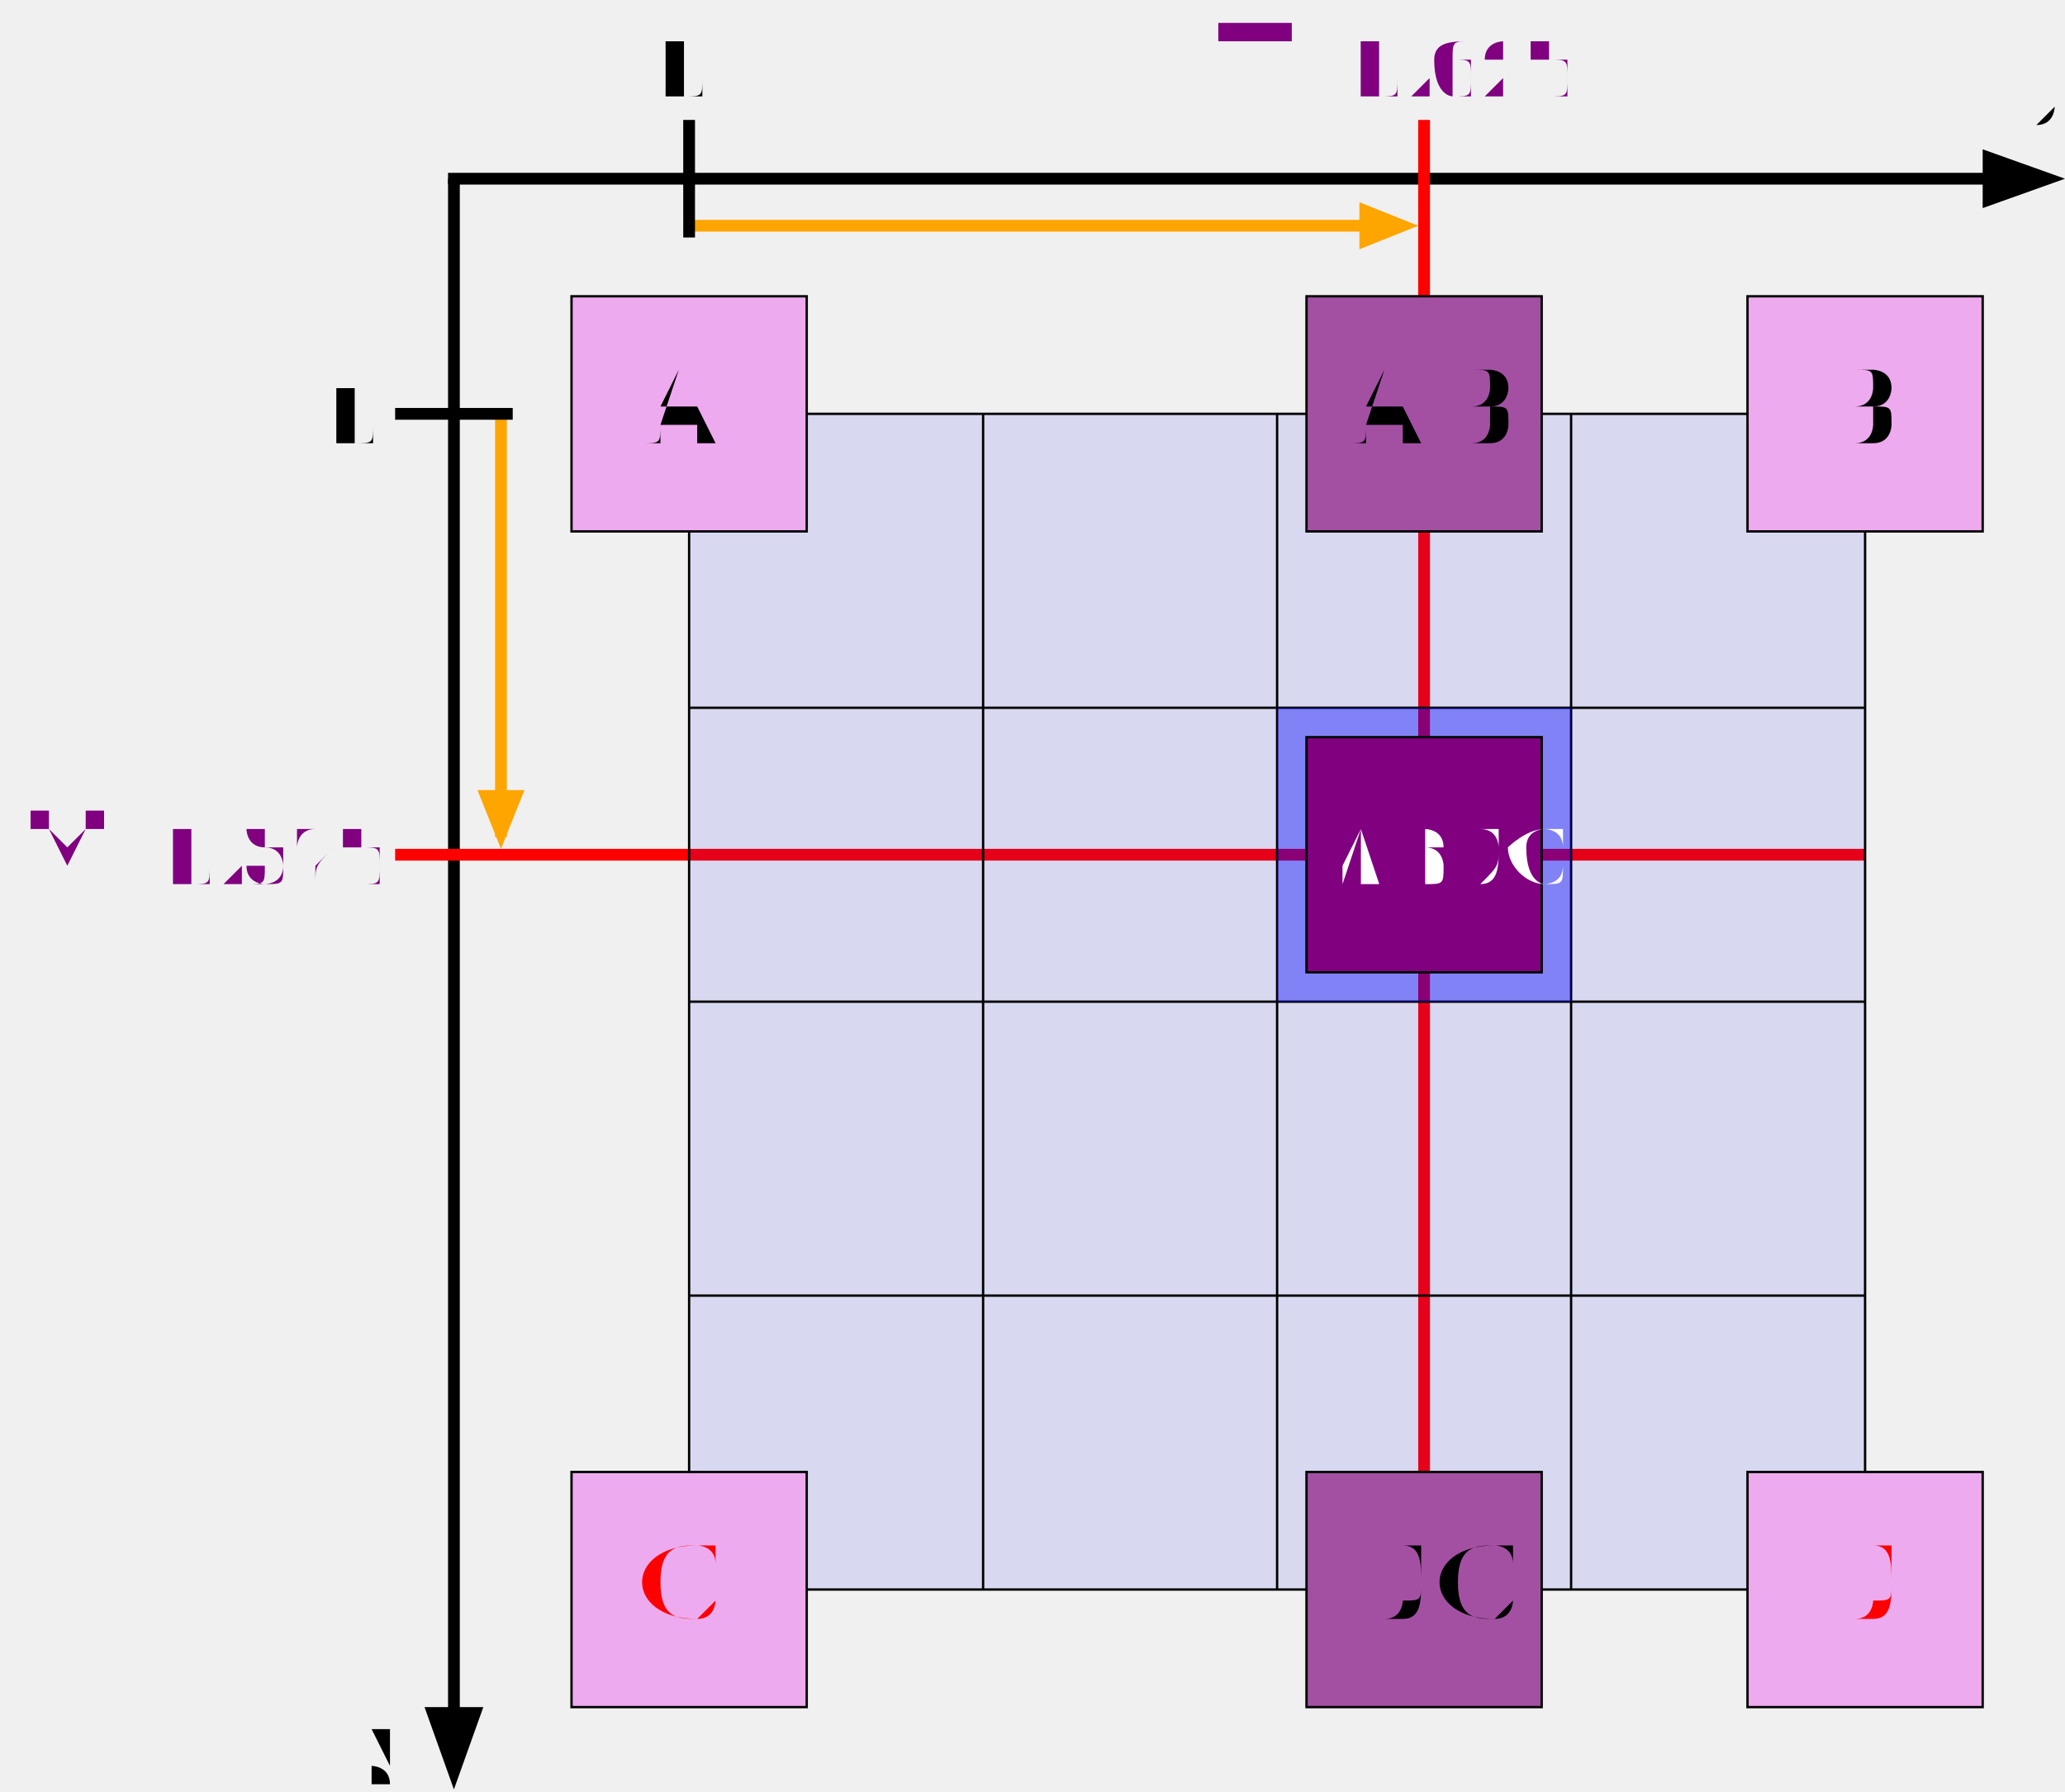
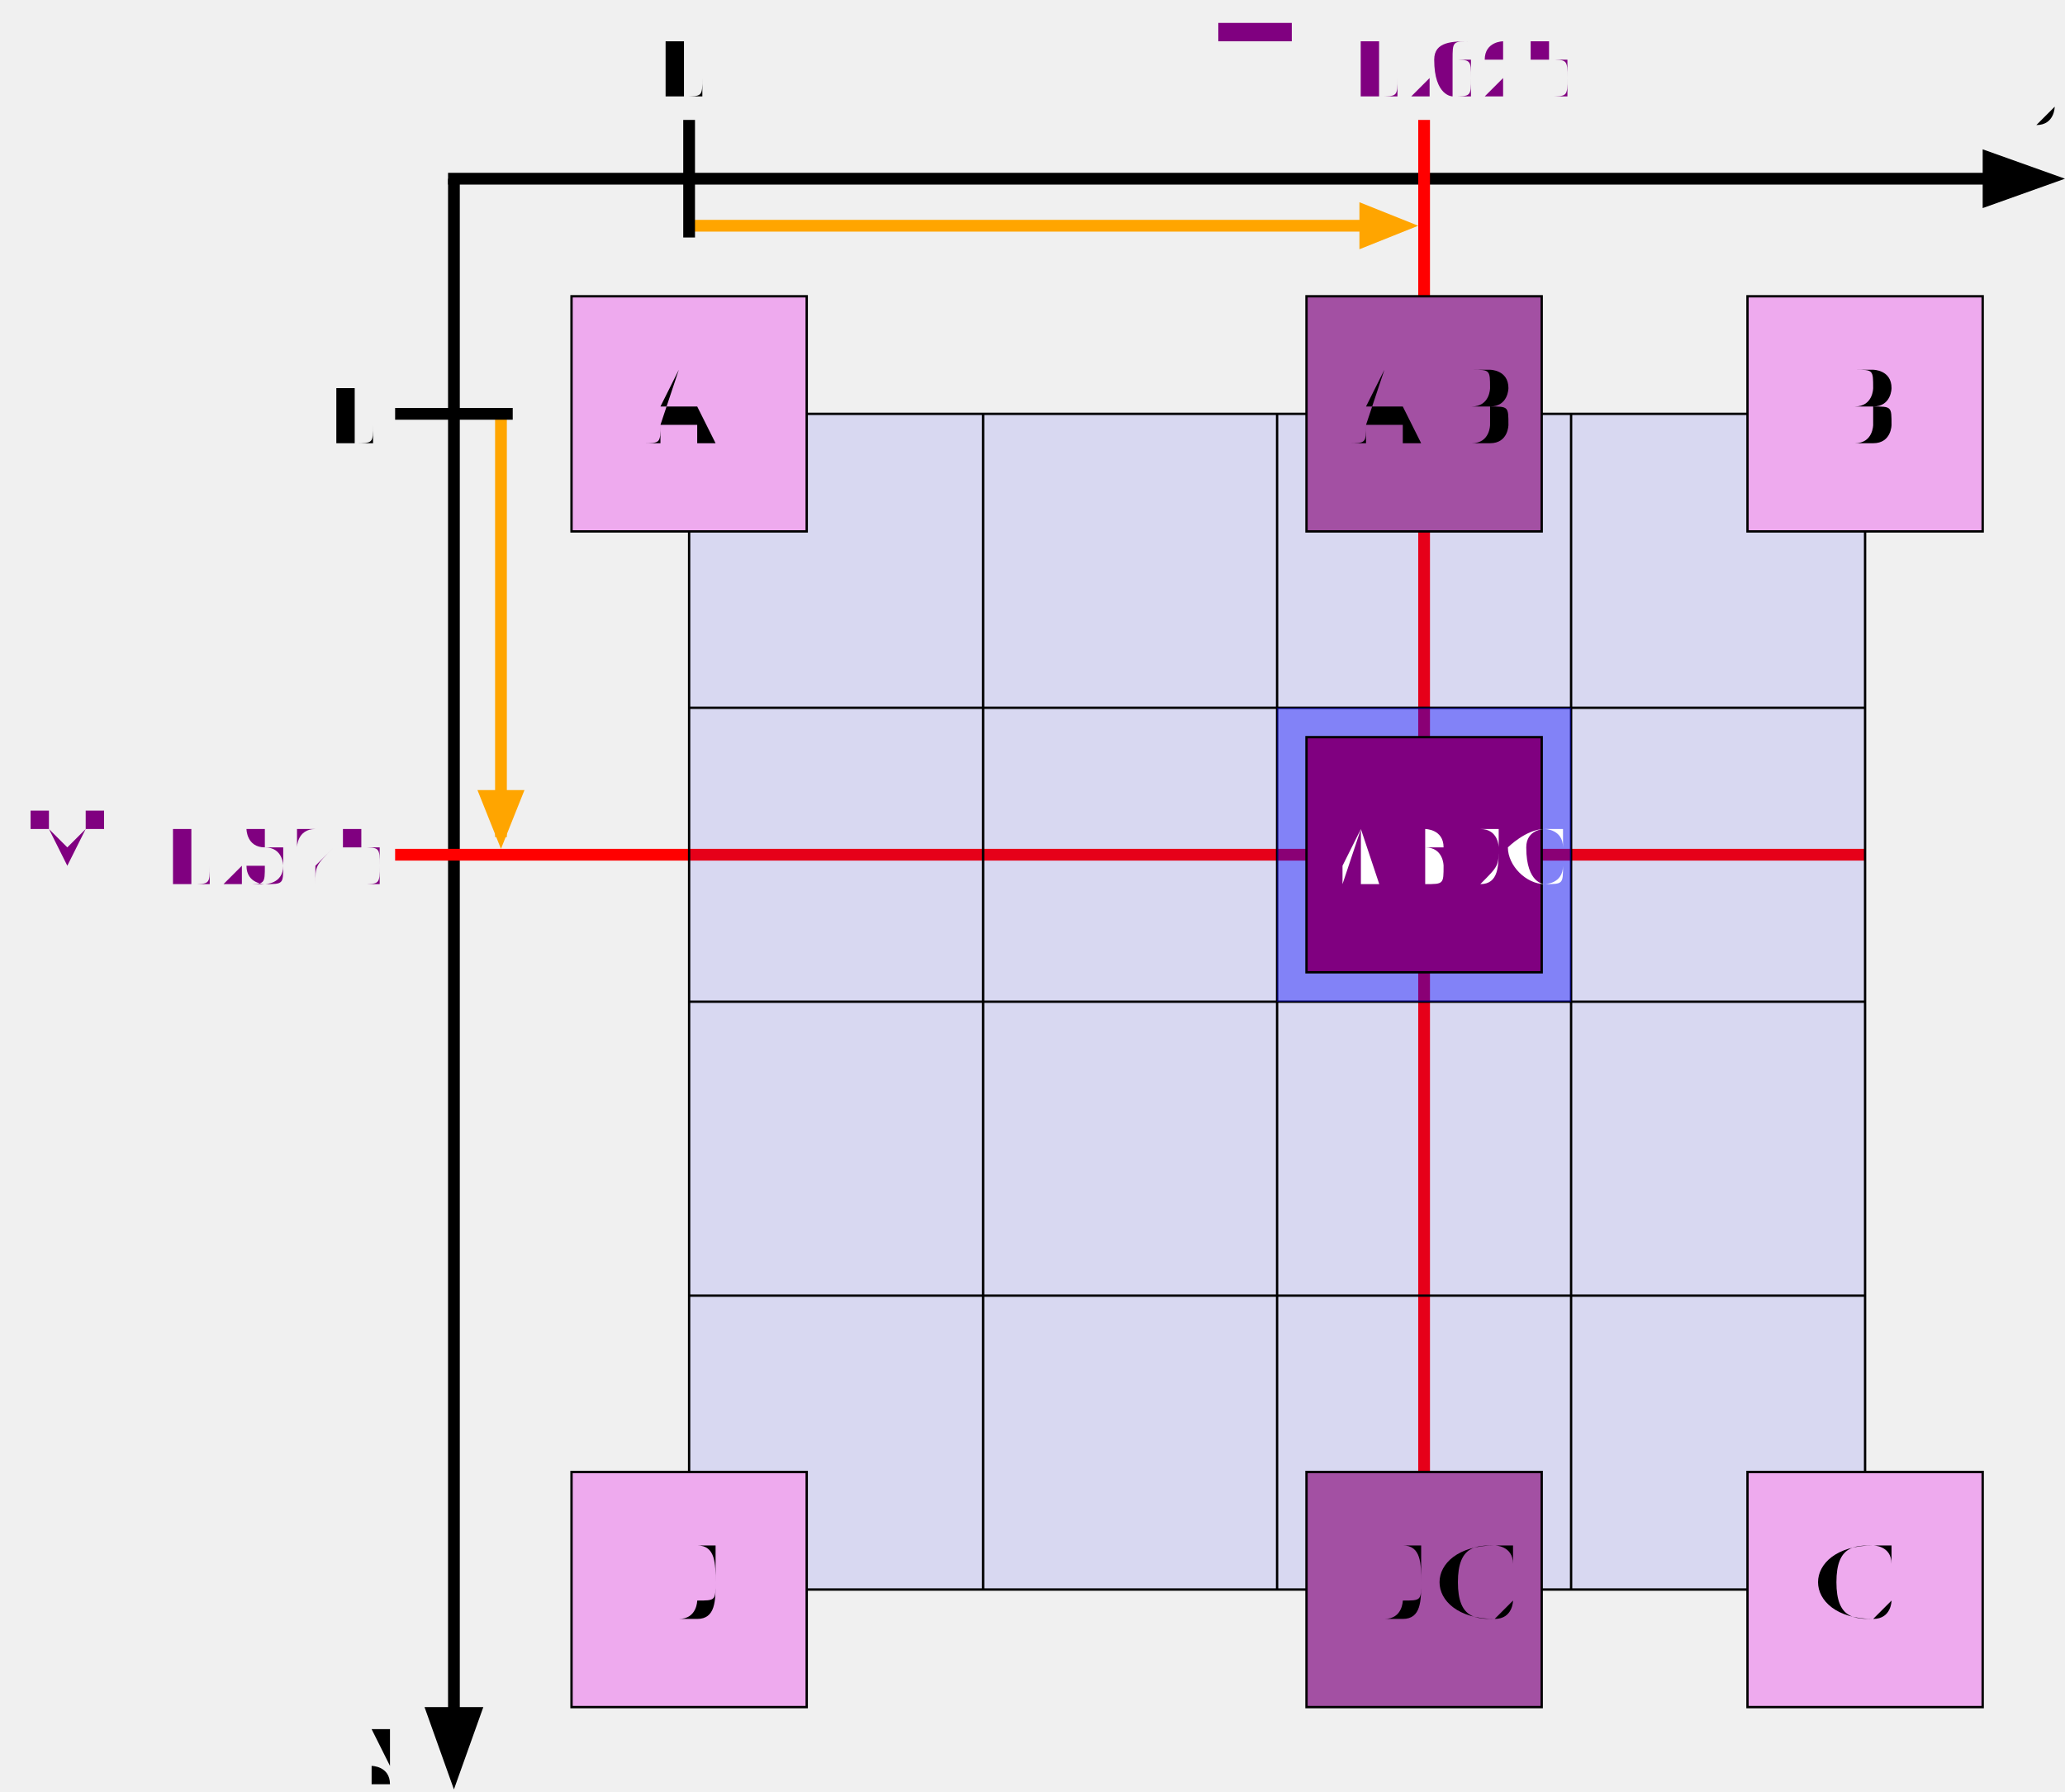
<svg xmlns="http://www.w3.org/2000/svg" height="381" width="439">
  <g transform="translate(34 38) scale(250)">
    <g transform="translate(0.25 0)">
      <line x1="0.2" y1="0.04" x2="0.8" y2="0.04" stroke="orange" stroke-width="0.01" />
      <line x1="0.04" y1="0.2" x2="0.04" y2="0.56" stroke="orange" stroke-width="0.01" />
      <polygon points="0.06 0.52,0.04 0.57,0.02 0.52" fill="orange" />
      <polygon points="0.77 0.06,0.82 0.04,0.77 0.02" fill="orange" />
      <line x1="-0.005" y1="0" x2="1.31" y2="0" stroke="black" stroke-width="0.01" />
      <line x1="0" y1="0" x2="0" y2="1.31" stroke="black" stroke-width="0.01" />
      <line x1="-0.05" y1="0.2" x2="0.05" y2="0.2" stroke="black" stroke-width="0.01" />
      <line x1="-0.05" y1="0.575" x2="1.2" y2="0.575" stroke="red" stroke-width="0.01" />
      <line x1="0.2" y1="-0.05" x2="0.2" y2="0.05" stroke="black" stroke-width="0.01" />
      <line x1="0.825" y1="-0.05" x2="0.825" y2="1.2" stroke="red" stroke-width="0.01" />
      <polygon points="-0.025 1.3,0 1.37,0.025 1.3" fill="black" />
      <polygon points="1.3 -0.025,1.37 0,1.3 0.025" fill="black" />
      <text font-size="0.08" transform="translate(1.33 -0.03)" font-family="'Cambria Math','Cambria Math_MSFontService',sans-serif">
            x
         </text>
      <text font-size="0.08" transform="translate(-0.07 1.35)" font-family="'Cambria Math','Cambria Math_MSFontService',sans-serif">
            y
         </text>
      <g transform="translate(0.1 0.1)">
        <g transform="translate(0.1 0.1)">
          <rect x="0" y="0" width="1" height="1" fill="rgba(0,0,255,0.1)" stroke="black" stroke-width="0.002" />
          <line x1="0" y1="0.25" x2="1" y2="0.25" stroke="black" stroke-width="0.002" />
          <line x1="0" y1="0.5" x2="1" y2="0.5" stroke="black" stroke-width="0.002" />
          <line x1="0" y1="0.75" x2="1" y2="0.75" stroke="black" stroke-width="0.002" />
          <line x1="0.25" y1="0" x2="0.25" y2="1" stroke="black" stroke-width="0.002" />
          <line x1="0.5" y1="0" x2="0.5" y2="1" stroke="black" stroke-width="0.002" />
          <line x1="0.75" y1="0" x2="0.75" y2="1" stroke="black" stroke-width="0.002" />
          <rect x="0.5" y="0.25" width="0.25" height="0.25" fill="rgba(0,0,255,0.4)" />
          <rect x="0.525" y="0.275" width="0.2" height="0.2" fill="purple" stroke-width="0.002" stroke="black" />
          <rect x="0.525" y="-0.1" width="0.2" height="0.2" fill="#a350a3" stroke-width="0.002" stroke="black" />
          <rect x="0.525" y="0.9" width="0.2" height="0.2" fill="#a350a3" stroke-width="0.002" stroke="black" />
        </g>
        <rect x="0" y="0" width="0.2" height="0.2" fill="#eeaaee" stroke-width="0.002" stroke="black" />
        <rect x="1" y="0" width="0.2" height="0.2" fill="#eeaaee" stroke-width="0.002" stroke="black" />
        <rect x="0" y="1" width="0.2" height="0.2" fill="#eeaaee" stroke-width="0.002" stroke="black" />
        <rect x="1" y="1" width="0.2" height="0.2" fill="#eeaaee" stroke-width="0.002" stroke="black" />
      </g>
    </g>
    <text font-size="0.08" transform="translate(0.15 0.225)" font-family="'Cambria Math','Cambria Math_MSFontService',sans-serif">
         0
      </text>
    <text fill="purple" font-size="0.08" transform="translate(-0.11 0.6)" font-family="'Cambria Math','Cambria Math_MSFontService',sans-serif">
         Y=0.375
      </text>
    <text fill="purple" font-size="0.08" transform="translate(0.9 -0.07)" font-family="'Cambria Math','Cambria Math_MSFontService',sans-serif">
         X=0.625
      </text>
    <text font-size="0.08" transform="translate(0.43 -0.07)" font-family="'Cambria Math','Cambria Math_MSFontService',sans-serif">
         0
      </text>
    <text font-size="0.1" transform="translate(0.41 0.225)" font-family="'Cambria Math','Cambria Math_MSFontService',sans-serif">
         A
      </text>
    <text font-size="0.1" transform="translate(1.41 0.225)" font-family="'Cambria Math','Cambria Math_MSFontService',sans-serif">
         B
      </text>
-     <text fill="red" font-size="0.1" transform="translate(0.41 1.225)" font-family="'Cambria Math','Cambria Math_MSFontService',sans-serif">
+     <text font-size="0.1" transform="translate(0.41 1.225)" font-family="'Cambria Math','Cambria Math_MSFontService',sans-serif">
+          D
+       </text>
+     <text font-size="0.1" transform="translate(1.41 1.225)" font-family="'Cambria Math','Cambria Math_MSFontService',sans-serif">
         C
-       </text>
-     <text fill="red" font-size="0.1" transform="translate(1.41 1.225)" font-family="'Cambria Math','Cambria Math_MSFontService',sans-serif">
-          D
      </text>
    <text font-size="0.1" transform="translate(1.01 0.225)" font-family="'Cambria Math','Cambria Math_MSFontService',sans-serif">
         AB
      </text>
    <text font-size="0.1" transform="translate(1.01 1.225)" font-family="'Cambria Math','Cambria Math_MSFontService',sans-serif">
         DC
      </text>
    <text fill="white" font-size="0.07" transform="translate(0.99 0.6)" font-family="'Cambria Math','Cambria Math_MSFontService',sans-serif">
         ABDC
      </text>
  </g>
</svg>
